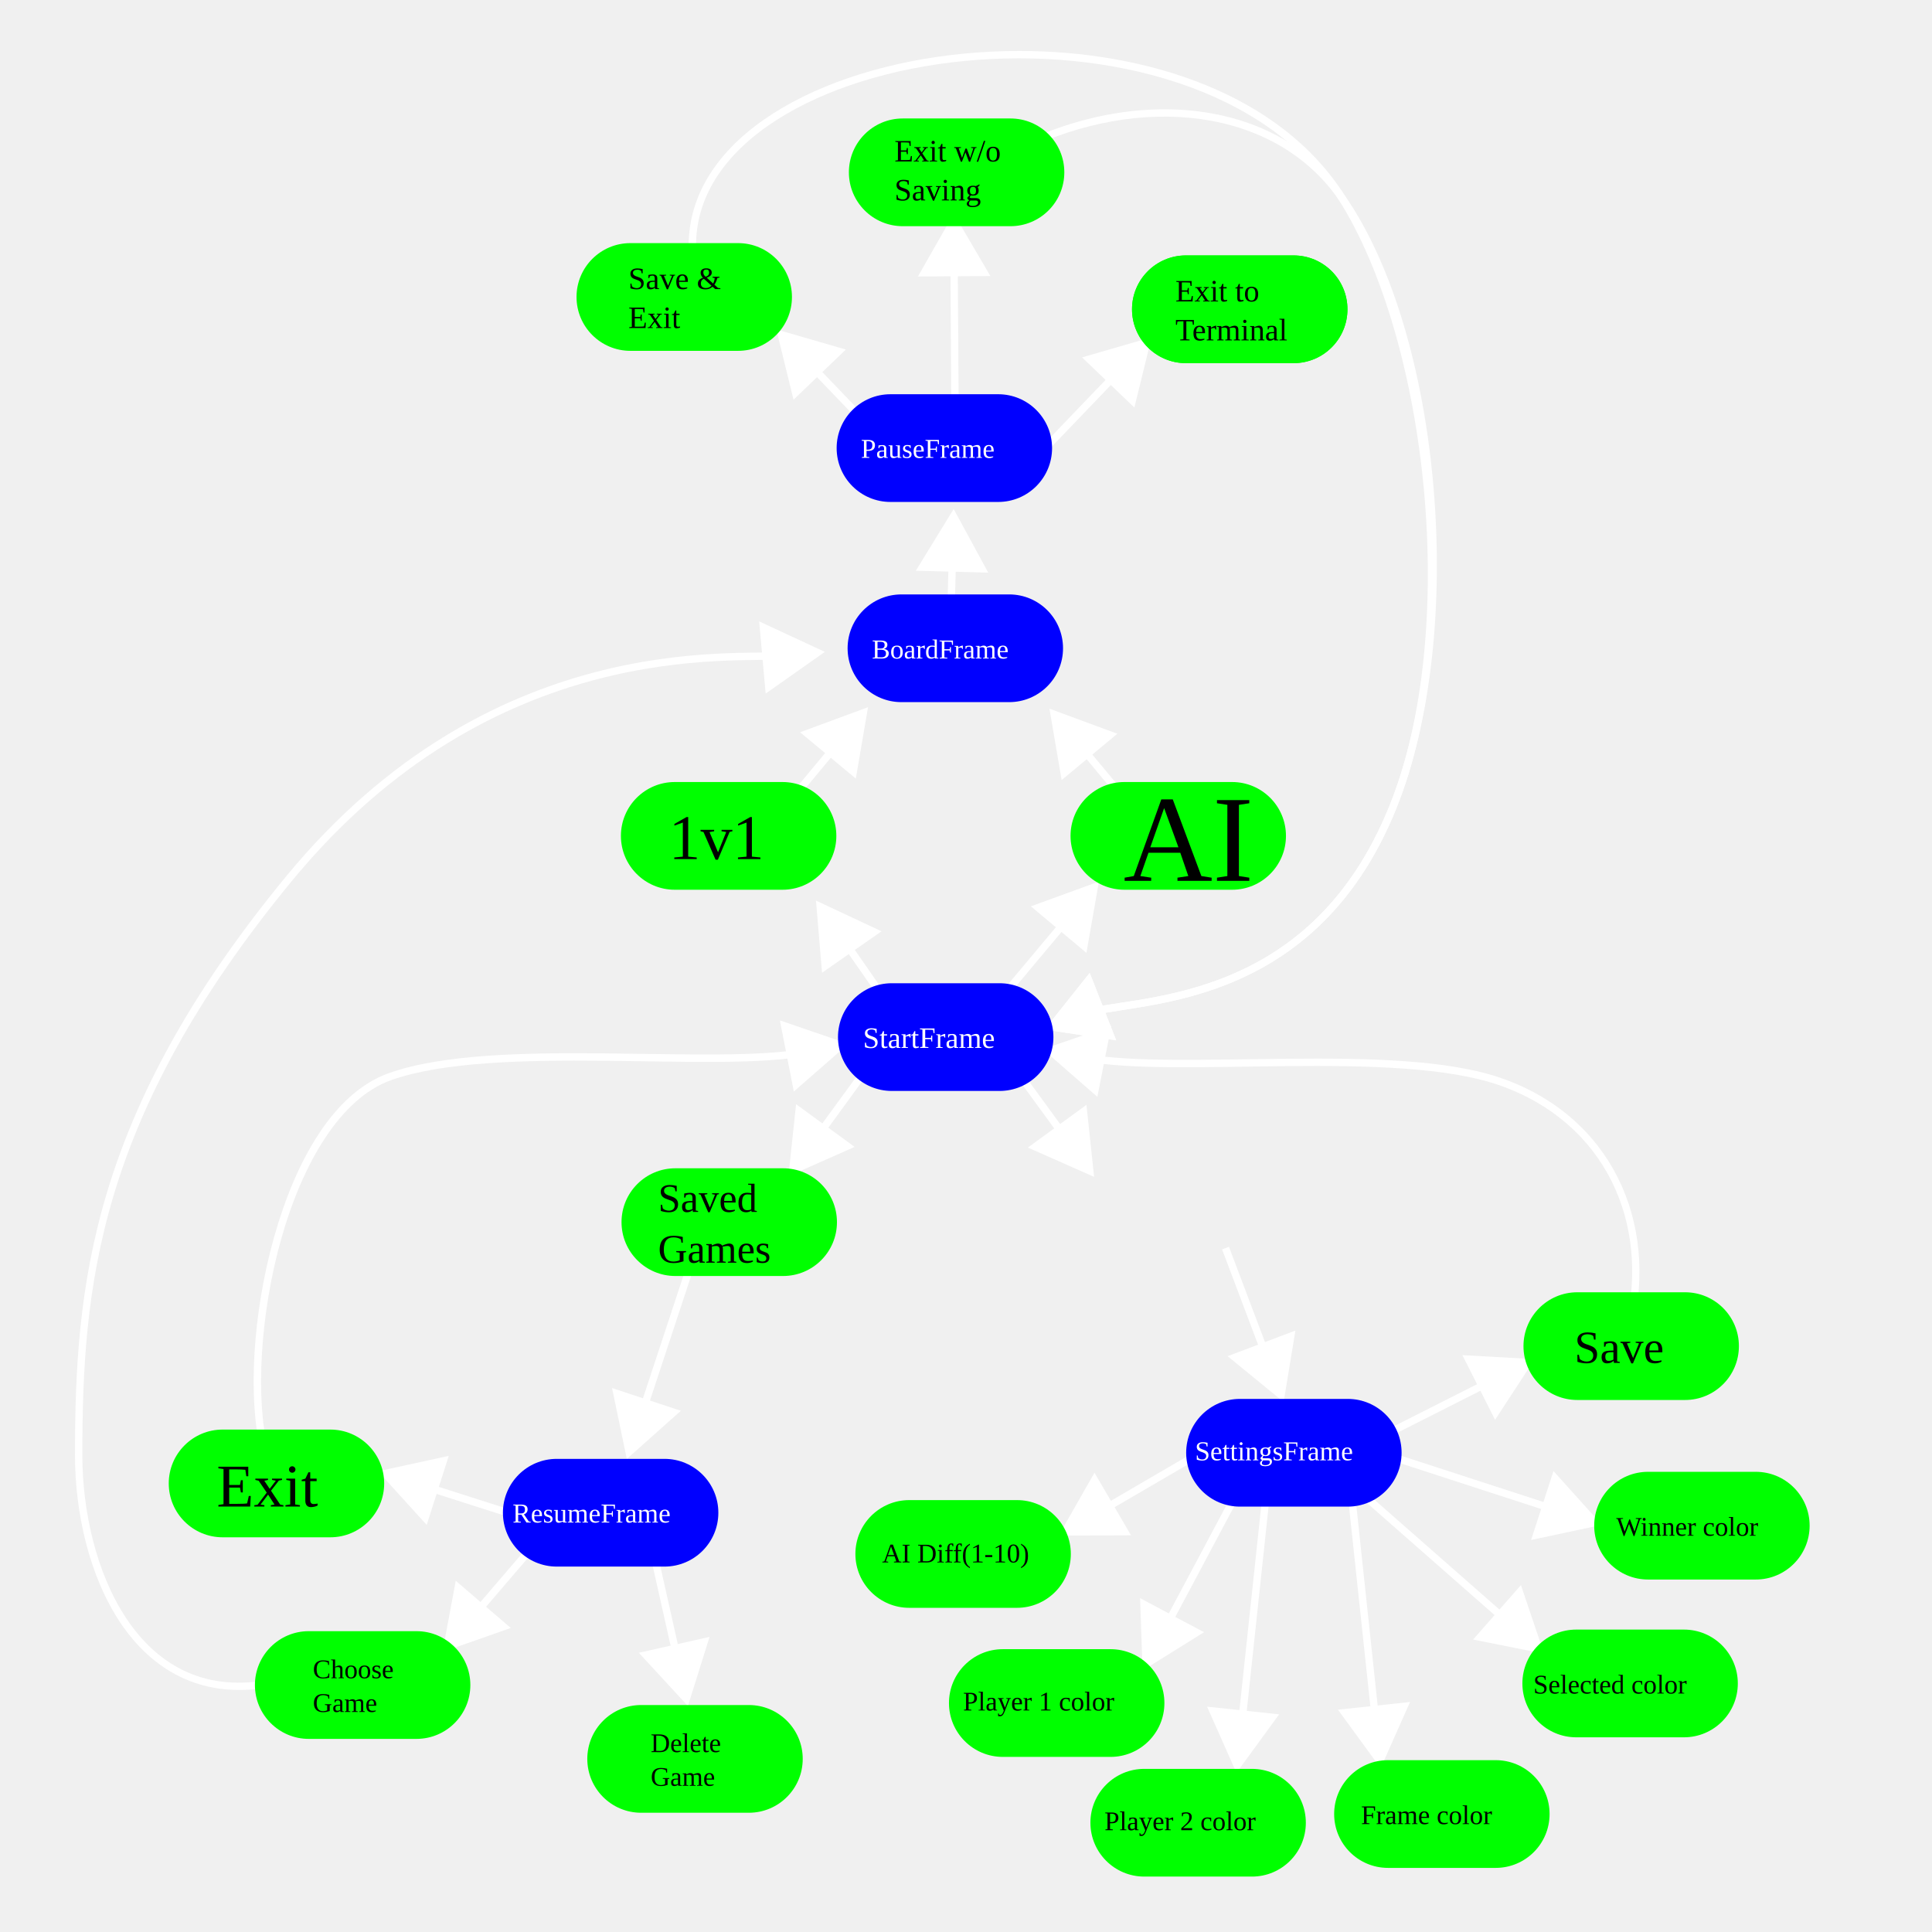
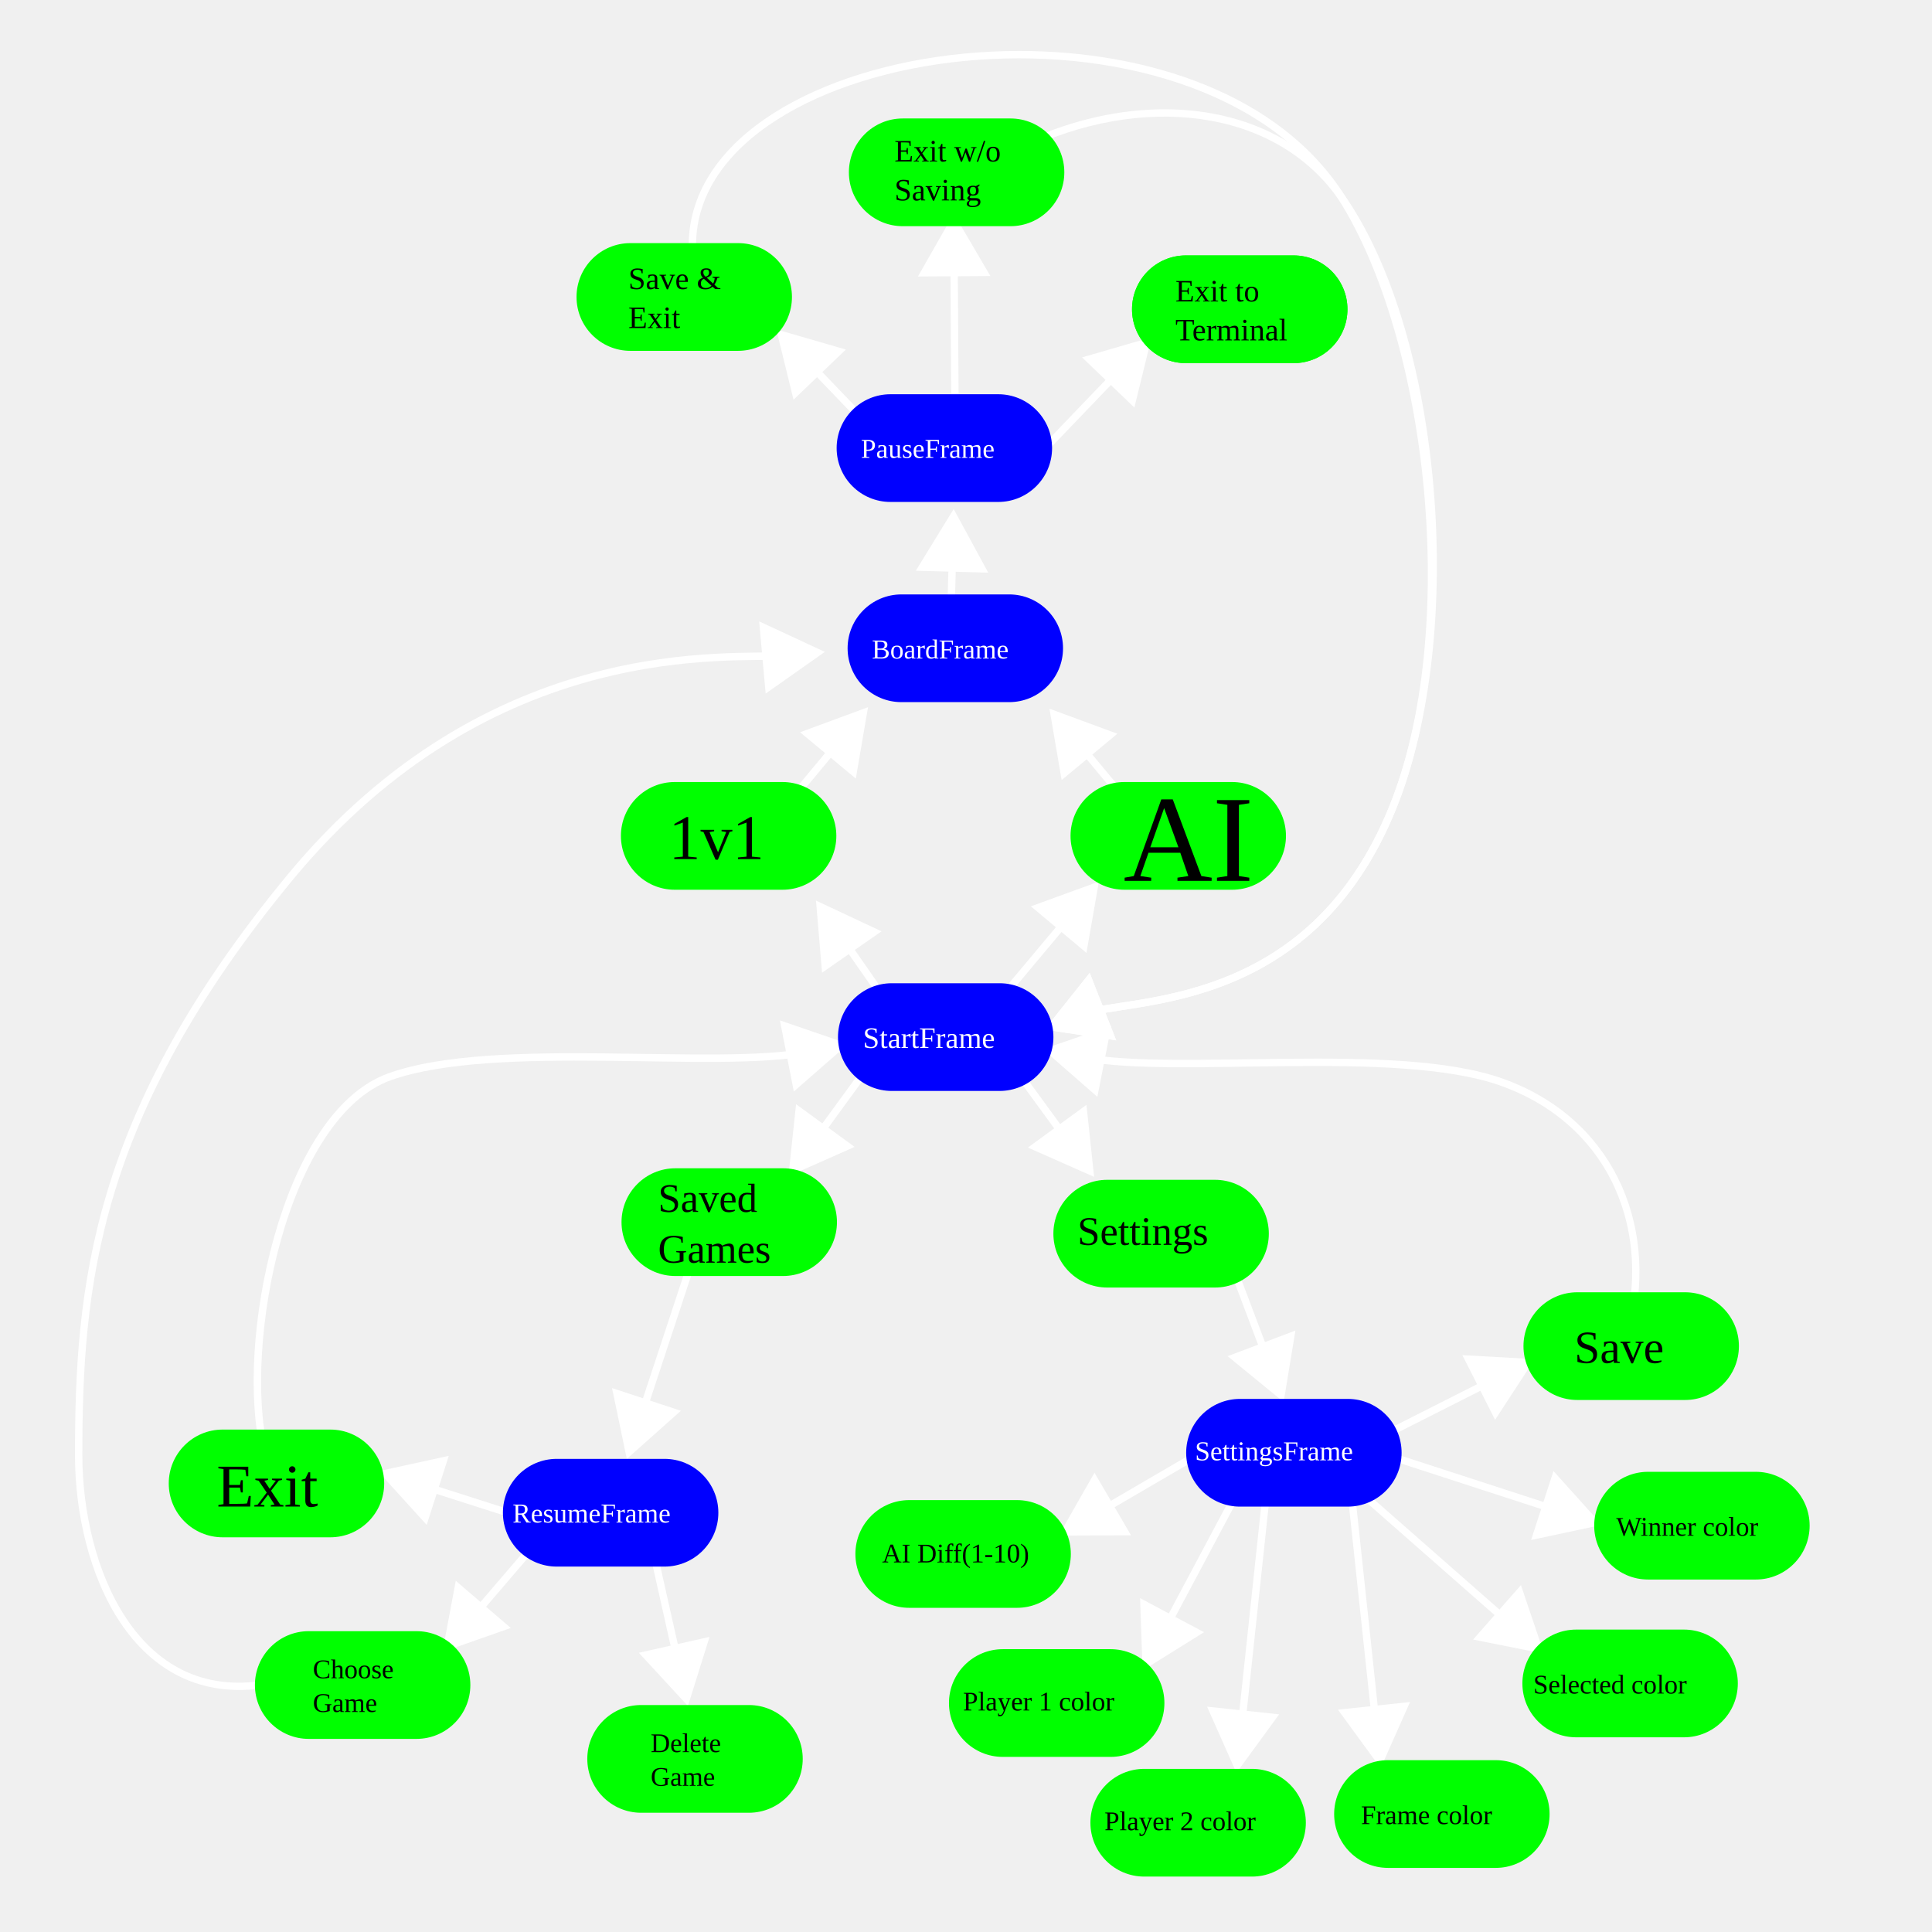
<svg xmlns="http://www.w3.org/2000/svg" width="1024" height="1024" viewBox="0 0 1024 1024" version="1.1" id="svg5">
  <defs id="defs1">
    <marker style="overflow:visible" id="TriangleOutL" refX="0.0" refY="0.0" orient="auto">
      <path transform="scale(0.8)" style="fill-rule:evenodd;fill:context-stroke;stroke:context-stroke;stroke-width:1.0pt" d="M 5.77,0.0 L -2.88,5.0 L -2.88,-5.0 L 5.77,0.0 z " id="path69074" />
    </marker>
    <marker style="overflow:visible;" id="Arrow2Lend" refX="0.0" refY="0.0" orient="auto">
      <path transform="scale(1.1) rotate(180) translate(1,0)" d="M 8.719,4.034 L -2.207,0.016 L 8.719,-4.002 C 6.973,-1.63 6.983,1.616 8.719,4.034 z " style="stroke:context-stroke;fill-rule:evenodd;fill:context-stroke;stroke-width:0.625;stroke-linejoin:round;" id="path68953" />
    </marker>
    <marker style="overflow:visible" id="TriangleOutL-1" refX="0" refY="0" orient="auto">
      <path transform="scale(0.8)" style="fill:context-stroke;fill-rule:evenodd;stroke:context-stroke;stroke-width:1pt" d="M 5.77,0 -2.88,5 V -5 Z" id="path69074-5" />
    </marker>
    <marker style="overflow:visible" id="TriangleOutL-1-4" refX="0" refY="0" orient="auto">
      <path transform="scale(0.8)" style="fill:context-stroke;fill-rule:evenodd;stroke:context-stroke;stroke-width:1pt" d="M 5.77,0 -2.88,5 V -5 Z" id="path69074-5-7" />
    </marker>
    <marker style="overflow:visible" id="TriangleOutL-1-4-5" refX="0" refY="0" orient="auto">
      <path transform="scale(0.8)" style="fill:context-stroke;fill-rule:evenodd;stroke:context-stroke;stroke-width:1pt" d="M 5.77,0 -2.88,5 V -5 Z" id="path69074-5-7-6" />
    </marker>
    <marker style="overflow:visible" id="TriangleOutL-1-4-5-3" refX="0" refY="0" orient="auto">
      <path transform="scale(0.8)" style="fill:context-stroke;fill-rule:evenodd;stroke:context-stroke;stroke-width:1pt" d="M 5.77,0 -2.88,5 V -5 Z" id="path69074-5-7-6-7" />
    </marker>
    <marker style="overflow:visible" id="TriangleOutL-1-4-5-3-5" refX="0" refY="0" orient="auto">
      <path transform="scale(0.8)" style="fill:context-stroke;fill-rule:evenodd;stroke:context-stroke;stroke-width:1pt" d="M 5.77,0 -2.88,5 V -5 Z" id="path69074-5-7-6-7-2" />
    </marker>
    <marker style="overflow:visible" id="TriangleOutL-1-4-5-3-4" refX="0" refY="0" orient="auto">
      <path transform="scale(0.8)" style="fill:context-stroke;fill-rule:evenodd;stroke:context-stroke;stroke-width:1pt" d="M 5.77,0 -2.88,5 V -5 Z" id="path69074-5-7-6-7-7" />
    </marker>
    <marker style="overflow:visible" id="TriangleOutL-1-4-5-3-4-4" refX="0" refY="0" orient="auto">
      <path transform="scale(0.8)" style="fill:context-stroke;fill-rule:evenodd;stroke:context-stroke;stroke-width:1pt" d="M 5.77,0 -2.88,5 V -5 Z" id="path69074-5-7-6-7-7-3" />
    </marker>
    <marker style="overflow:visible" id="TriangleOutL-1-4-5-3-4-4-7" refX="0" refY="0" orient="auto">
      <path transform="scale(0.8)" style="fill:context-stroke;fill-rule:evenodd;stroke:context-stroke;stroke-width:1pt" d="M 5.77,0 -2.88,5 V -5 Z" id="path69074-5-7-6-7-7-3-8" />
    </marker>
    <marker style="overflow:visible" id="TriangleOutL-1-4-5-3-4-4-7-8" refX="0" refY="0" orient="auto">
      <path transform="scale(0.8)" style="fill:context-stroke;fill-rule:evenodd;stroke:context-stroke;stroke-width:1pt" d="M 5.77,0 -2.88,5 V -5 Z" id="path69074-5-7-6-7-7-3-8-8" />
    </marker>
    <marker style="overflow:visible" id="TriangleOutL-1-4-5-3-4-4-7-3" refX="0" refY="0" orient="auto">
      <path transform="scale(0.8)" style="fill:context-stroke;fill-rule:evenodd;stroke:context-stroke;stroke-width:1pt" d="M 5.77,0 -2.88,5 V -5 Z" id="path69074-5-7-6-7-7-3-8-1" />
    </marker>
    <marker style="overflow:visible" id="TriangleOutL-1-4-5-3-4-4-7-3-2" refX="0" refY="0" orient="auto">
      <path transform="scale(0.8)" style="fill:context-stroke;fill-rule:evenodd;stroke:context-stroke;stroke-width:1pt" d="M 5.77,0 -2.88,5 V -5 Z" id="path69074-5-7-6-7-7-3-8-1-0" />
    </marker>
    <marker style="overflow:visible" id="TriangleOutL-1-4-5-3-4-4-7-3-8" refX="0" refY="0" orient="auto">
      <path transform="scale(0.8)" style="fill:context-stroke;fill-rule:evenodd;stroke:context-stroke;stroke-width:1pt" d="M 5.77,0 -2.88,5 V -5 Z" id="path69074-5-7-6-7-7-3-8-1-9" />
    </marker>
    <marker style="overflow:visible" id="TriangleOutL-1-4-5-3-4-4-7-3-8-6" refX="0" refY="0" orient="auto">
      <path transform="scale(0.8)" style="fill:context-stroke;fill-rule:evenodd;stroke:context-stroke;stroke-width:1pt" d="M 5.77,0 -2.88,5 V -5 Z" id="path69074-5-7-6-7-7-3-8-1-9-6" />
    </marker>
    <marker style="overflow:visible" id="TriangleOutL-1-4-5-3-4-4-7-3-8-6-9" refX="0" refY="0" orient="auto">
      <path transform="scale(0.8)" style="fill:context-stroke;fill-rule:evenodd;stroke:context-stroke;stroke-width:1pt" d="M 5.77,0 -2.88,5 V -5 Z" id="path69074-5-7-6-7-7-3-8-1-9-6-5" />
    </marker>
    <marker style="overflow:visible" id="TriangleOutL-1-4-5-3-4-4-7-3-8-6-9-4" refX="0" refY="0" orient="auto">
      <path transform="scale(0.8)" style="fill:context-stroke;fill-rule:evenodd;stroke:context-stroke;stroke-width:1pt" d="M 5.77,0 -2.88,5 V -5 Z" id="path69074-5-7-6-7-7-3-8-1-9-6-5-8" />
    </marker>
    <marker style="overflow:visible" id="TriangleOutL-1-4-5-3-4-1" refX="0" refY="0" orient="auto">
      <path transform="scale(0.8)" style="fill:context-stroke;fill-rule:evenodd;stroke:context-stroke;stroke-width:1pt" d="M 5.77,0 -2.88,5 V -5 Z" id="path69074-5-7-6-7-7-7" />
    </marker>
    <marker style="overflow:visible" id="TriangleOutL-1-4-5-3-4-1-7" refX="0" refY="0" orient="auto">
      <path transform="scale(0.8)" style="fill:context-stroke;fill-rule:evenodd;stroke:context-stroke;stroke-width:1pt" d="M 5.77,0 -2.88,5 V -5 Z" id="path69074-5-7-6-7-7-7-2" />
    </marker>
    <marker style="overflow:visible" id="TriangleOutL-1-4-5-3-4-1-7-6" refX="0" refY="0" orient="auto">
      <path transform="scale(0.8)" style="fill:context-stroke;fill-rule:evenodd;stroke:context-stroke;stroke-width:1pt" d="M 5.77,0 -2.88,5 V -5 Z" id="path69074-5-7-6-7-7-7-2-1" />
    </marker>
    <marker style="overflow:visible" id="TriangleOutL-1-4-5-3-4-1-7-6-6" refX="0" refY="0" orient="auto">
      <path transform="scale(0.8)" style="fill:context-stroke;fill-rule:evenodd;stroke:context-stroke;stroke-width:1pt" d="M 5.77,0 -2.88,5 V -5 Z" id="path69074-5-7-6-7-7-7-2-1-1" />
    </marker>
    <marker style="overflow:visible" id="TriangleOutL-1-4-5-3-4-1-7-6-6-9" refX="0" refY="0" orient="auto">
      <path transform="scale(0.8)" style="fill:context-stroke;fill-rule:evenodd;stroke:context-stroke;stroke-width:1pt" d="M 5.77,0 -2.88,5 V -5 Z" id="path69074-5-7-6-7-7-7-2-1-1-4" />
    </marker>
    <marker style="overflow:visible" id="TriangleOutL-1-4-5-3-4-1-7-6-6-0" refX="0" refY="0" orient="auto">
      <path transform="scale(0.8)" style="fill:context-stroke;fill-rule:evenodd;stroke:context-stroke;stroke-width:1pt" d="M 5.77,0 -2.88,5 V -5 Z" id="path69074-5-7-6-7-7-7-2-1-1-9" />
    </marker>
    <marker style="overflow:visible" id="TriangleOutL-1-4-5-3-4-1-7-6-6-0-7" refX="0" refY="0" orient="auto">
      <path transform="scale(0.8)" style="fill:context-stroke;fill-rule:evenodd;stroke:context-stroke;stroke-width:1pt" d="M 5.77,0 -2.88,5 V -5 Z" id="path69074-5-7-6-7-7-7-2-1-1-9-7" />
    </marker>
    <marker style="overflow:visible" id="TriangleOutL-1-4-5-3-4-1-7-6-6-0-7-1" refX="0" refY="0" orient="auto">
      <path transform="scale(0.8)" style="fill:context-stroke;fill-rule:evenodd;stroke:context-stroke;stroke-width:1pt" d="M 5.77,0 -2.88,5 V -5 Z" id="path69074-5-7-6-7-7-7-2-1-1-9-7-5" />
    </marker>
    <marker style="overflow:visible" id="TriangleOutL-1-4-5-3-4-1-7-6-6-0-7-1-7" refX="0" refY="0" orient="auto">
      <path transform="scale(0.8)" style="fill:context-stroke;fill-rule:evenodd;stroke:context-stroke;stroke-width:1pt" d="M 5.77,0 -2.88,5 V -5 Z" id="path69074-5-7-6-7-7-7-2-1-1-9-7-5-7" />
    </marker>
    <marker style="overflow:visible" id="TriangleOutL-1-4-5-3-4-4-7-3-8-6-9-4-7" refX="0" refY="0" orient="auto">
      <path transform="scale(0.8)" style="fill:context-stroke;fill-rule:evenodd;stroke:context-stroke;stroke-width:1pt" d="M 5.77,0 -2.88,5 V -5 Z" id="path69074-5-7-6-7-7-3-8-1-9-6-5-8-3" />
    </marker>
    <marker style="overflow:visible" id="TriangleOutL-1-4-5-3-4-4-7-3-8-6-9-4-7-5" refX="0" refY="0" orient="auto">
      <path transform="scale(0.8)" style="fill:context-stroke;fill-rule:evenodd;stroke:context-stroke;stroke-width:1pt" d="M 5.77,0 -2.88,5 V -5 Z" id="path69074-5-7-6-7-7-3-8-1-9-6-5-8-3-6" />
    </marker>
  </defs>
  <g id="layer1">
    <g id="g2249" style="fill:#ffffff">
      <path style="color:#000000;fill:#ffffff;stroke-width:3.9;-inkscape-stroke:none" d="m 649.559,661.517 22.98,60.853" id="path3681" />
      <path style="color:#000000;fill:#ffffff;-inkscape-stroke:none" d="m 651.383,660.828 -3.648,1.377 22.98,60.854 3.648,-1.377 z" id="path3678" />
      <path style="color:#000000;fill:#ffffff;fill-rule:evenodd;stroke-width:3.12pt;-inkscape-stroke:none" d="M 678.898,739.211 654.77,719.475 683.958,708.452 Z" id="path3675" />
      <path style="color:#000000;fill:#ffffff;fill-rule:evenodd;-inkscape-stroke:none" d="m 686.596,705.232 -35.934,13.57 29.705,24.297 0.584,-3.551 z m -5.275,6.439 -3.891,23.652 -18.553,-15.178 z" id="path3672" />
      <path style="color:#000000;fill:#ffffff;stroke-width:3.9;-inkscape-stroke:none" d="m 636.406,769.951 -56.178,32.784" id="path3693" />
      <path style="color:#000000;fill:#ffffff;-inkscape-stroke:none" d="m 635.424,768.268 -56.18,32.783 1.967,3.369 56.178,-32.785 z" id="path3690" />
      <path style="color:#000000;fill:#ffffff;fill-rule:evenodd;stroke-width:3.12pt;-inkscape-stroke:none" d="m 564.679,811.809 15.447,-27.076 15.725,26.947 z" id="path3687" />
      <path style="color:#000000;fill:#ffffff;fill-rule:evenodd;-inkscape-stroke:none" d="m 580.105,780.57 -19.016,33.334 3.598,-0.016 34.777,-0.145 z m 0.041,8.324 12.092,20.721 -23.969,0.098 z" id="path3684" />
      <path style="color:#000000;fill:#ffffff;stroke-width:3.9;-inkscape-stroke:none" d="M 345.518,819.131 359.757,882.601" id="path3705" />
      <path style="color:#000000;fill:#ffffff;-inkscape-stroke:none" d="m 347.422,818.705 -3.807,0.854 14.238,63.469 3.807,-0.854 z" id="path3702" />
      <path style="color:#000000;fill:#ffffff;fill-rule:evenodd;stroke-width:3.12pt;-inkscape-stroke:none" d="m 363.697,900.167 -21.129,-22.919 30.443,-6.829 z" id="path3699" />
      <path style="color:#000000;fill:#ffffff;fill-rule:evenodd;-inkscape-stroke:none" d="m 376.074,867.6 -37.479,8.408 26.012,28.215 1.074,-3.434 z m -6.125,5.639 -7.162,22.873 -16.246,-17.623 z" id="path3696" />
      <path style="color:#000000;fill:#ffffff;stroke-width:3.9;-inkscape-stroke:none" d="m 291.279,809.367 -42.335,49.383" id="path3717" />
      <path style="color:#000000;fill:#ffffff;-inkscape-stroke:none" d="m 289.799,808.098 -42.334,49.383 2.961,2.539 42.334,-49.383 z" id="path3714" />
      <path style="color:#000000;fill:#ffffff;fill-rule:evenodd;stroke-width:3.12pt;-inkscape-stroke:none" d="m 237.228,872.418 5.721,-30.643 23.687,20.306 z" id="path3711" />
      <path style="color:#000000;fill:#ffffff;fill-rule:evenodd;-inkscape-stroke:none" d="m 241.566,837.85 -7.043,37.725 3.395,-1.193 32.809,-11.531 z m 2.766,7.852 18.215,15.613 -22.613,7.947 z" id="path3708" />
      <path style="color:#000000;fill:#ffffff;stroke-width:3.9;-inkscape-stroke:none" d="M 283.422,806.374 221.466,786.571" id="path3729" />
      <path style="color:#000000;fill:#ffffff;-inkscape-stroke:none" d="m 222.059,784.713 -1.188,3.715 61.957,19.803 1.188,-3.715 z" id="path3726" />
      <path style="color:#000000;fill:#ffffff;fill-rule:evenodd;stroke-width:3.12pt;-inkscape-stroke:none" d="m 204.318,781.09 30.456,-6.643 -9.499,29.719 z" id="path3723" />
      <path style="color:#000000;fill:#ffffff;fill-rule:evenodd;-inkscape-stroke:none" d="m 237.854,771.646 -37.494,8.178 2.418,2.664 23.381,25.744 z m -6.158,5.6 -7.305,22.854 -16.113,-17.744 z" id="path3720" />
      <path style="color:#000000;fill:#ffffff;stroke-width:3.9;-inkscape-stroke:none" d="M 611.967,442.689 570.39,392.666" id="path3741" />
      <path style="color:#000000;fill:#ffffff;-inkscape-stroke:none" d="m 571.891,391.42 -3,2.492 41.576,50.023 3,-2.492 z" id="path3738" />
      <path style="color:#000000;fill:#ffffff;fill-rule:evenodd;stroke-width:3.12pt;-inkscape-stroke:none" d="m 558.883,378.821 29.248,10.784 -23.994,19.943 z" id="path3735" />
      <path style="color:#000000;fill:#ffffff;fill-rule:evenodd;-inkscape-stroke:none" d="m 556.227,375.625 0.605,3.547 5.861,34.279 29.539,-24.551 z m 5.314,6.393 22.488,8.291 -18.449,15.334 z" id="path3732" />
      <path style="color:#000000;fill:#ffffff;stroke-width:3.9;-inkscape-stroke:none" d="m 404.328,441.903 41.577,-50.024" id="path3753" />
      <path style="color:#000000;fill:#ffffff;-inkscape-stroke:none" d="m 444.406,390.633 -41.578,50.023 3,2.492 41.576,-50.023 z" id="path3750" />
      <path style="color:#000000;fill:#ffffff;fill-rule:evenodd;stroke-width:3.12pt;-inkscape-stroke:none" d="m 457.412,378.035 -5.253,30.726 -23.994,-19.943 z" id="path3747" />
      <path style="color:#000000;fill:#ffffff;fill-rule:evenodd;-inkscape-stroke:none" d="m 460.068,374.838 -3.377,1.246 -32.629,12.029 29.539,24.551 z m -5.312,6.393 -4.039,23.627 -18.451,-15.334 z" id="path3744" />
      <path style="color:#000000;fill:#ffffff;stroke-width:3.9;-inkscape-stroke:none" d="m 503.171,356.968 1.711,-65.025" id="path3765" />
      <path style="color:#000000;fill:#ffffff;-inkscape-stroke:none" d="m 502.932,291.893 -1.711,65.025 3.898,0.102 1.711,-65.025 z" id="path3762" />
      <path style="color:#000000;fill:#ffffff;fill-rule:evenodd;stroke-width:3.12pt;-inkscape-stroke:none" d="m 505.355,273.947 14.885,27.389 -31.189,-0.821 z" id="path3759" />
      <path style="color:#000000;fill:#ffffff;fill-rule:evenodd;-inkscape-stroke:none" d="m 505.465,269.793 -1.883,3.066 -18.189,29.641 38.396,1.01 z m -0.221,8.309 11.447,21.061 -23.982,-0.631 z" id="path3756" />
      <path style="color:#000000;fill:#ffffff;stroke-width:3.9;-inkscape-stroke:none" d="M 471.818,237.516 426.788,190.576" id="path3777" />
      <path style="color:#000000;fill:#ffffff;-inkscape-stroke:none" d="m 428.195,189.227 -2.814,2.699 45.029,46.939 2.814,-2.699 z" id="path3774" />
      <path style="color:#000000;fill:#ffffff;fill-rule:evenodd;stroke-width:3.12pt;-inkscape-stroke:none" d="m 414.326,177.585 29.941,8.676 -22.515,21.599 z" id="path3771" />
      <path style="color:#000000;fill:#ffffff;fill-rule:evenodd;-inkscape-stroke:none" d="m 411.449,174.586 0.855,3.494 8.285,33.777 27.717,-26.59 z m 5.754,6 23.021,6.67 -17.312,16.607 z" id="path3768" />
      <path style="color:#000000;fill:#ffffff;stroke-width:3.9;-inkscape-stroke:none" d="m 550.01,241.671 45.029,-46.939" id="path3789" />
      <path style="color:#000000;fill:#ffffff;-inkscape-stroke:none" d="m 593.633,193.383 -45.029,46.938 2.812,2.701 45.031,-46.939 z" id="path3786" />
      <path style="color:#000000;fill:#ffffff;fill-rule:evenodd;stroke-width:3.12pt;-inkscape-stroke:none" d="m 607.502,181.741 -7.426,30.275 -22.515,-21.599 z" id="path3783" />
      <path style="color:#000000;fill:#ffffff;fill-rule:evenodd;-inkscape-stroke:none" d="m 610.379,178.742 -3.455,1 -33.404,9.68 27.719,26.59 z m -5.754,5.998 -5.711,23.279 -17.312,-16.609 z" id="path3780" />
      <path style="color:#000000;fill:#ffffff;stroke-width:3.9;-inkscape-stroke:none" d="m 506.195,221.458 -0.537,-86.096" id="path3801" />
      <path style="color:#000000;fill:#ffffff;-inkscape-stroke:none" d="m 507.607,135.35 -3.9,0.025 0.539,86.096 3.898,-0.025 z" id="path3798" />
      <path style="color:#000000;fill:#ffffff;fill-rule:evenodd;stroke-width:3.12pt;-inkscape-stroke:none" d="m 505.546,117.36 15.768,26.89 -31.199,0.195 z" id="path3795" />
      <path style="color:#000000;fill:#ffffff;fill-rule:evenodd;-inkscape-stroke:none" d="m 505.52,113.203 -1.781,3.127 -17.215,30.217 38.408,-0.238 z m 0.053,8.314 12.123,20.676 -23.988,0.148 z" id="path3792" />
      <path style="color:#000000;fill:#ffffff;stroke-width:3.9;-inkscape-stroke:none" d="m 664.894,774.047 -48.884,91.792" id="path3813" />
      <path style="color:#000000;fill:#ffffff;-inkscape-stroke:none" d="m 663.174,773.131 -48.885,91.791 3.443,1.834 48.883,-91.793 z" id="path3810" />
      <path style="color:#000000;fill:#ffffff;fill-rule:evenodd;stroke-width:3.12pt;-inkscape-stroke:none" d="m 607.549,881.728 -1.084,-31.153 27.538,14.666 z" id="path3807" />
      <path style="color:#000000;fill:#ffffff;fill-rule:evenodd;-inkscape-stroke:none" d="m 604.262,847.045 1.334,38.352 3.053,-1.902 29.514,-18.395 z m 4.406,7.059 21.176,11.277 -20.342,12.68 z" id="path3804" />
      <path style="color:#000000;fill:#ffffff;stroke-width:3.9;-inkscape-stroke:none" d="M 671.217,790.914 657.7,917.61" id="path3825" />
      <path style="color:#000000;fill:#ffffff;-inkscape-stroke:none" d="m 669.277,790.707 -13.516,126.697 3.877,0.412 13.518,-126.695 z" id="path3822" />
      <path style="color:#000000;fill:#ffffff;fill-rule:evenodd;stroke-width:3.12pt;-inkscape-stroke:none" d="m 655.79,935.511 -12.649,-28.491 31.024,3.31 z" id="path3819" />
      <path style="color:#000000;fill:#ffffff;fill-rule:evenodd;-inkscape-stroke:none" d="m 639.777,904.57 15.572,35.074 2.121,-2.908 20.5,-28.092 z m 6.729,4.9 23.854,2.545 -14.129,19.361 z" id="path3816" />
      <path style="color:#000000;fill:#ffffff;stroke-width:3.9;-inkscape-stroke:none" d="m 715.904,788.449 13.517,126.696" id="path3837" />
      <path style="color:#000000;fill:#ffffff;-inkscape-stroke:none" d="m 717.844,788.242 -3.879,0.414 13.518,126.695 3.877,-0.414 z" id="path3834" />
      <path style="color:#000000;fill:#ffffff;fill-rule:evenodd;stroke-width:3.12pt;-inkscape-stroke:none" d="m 731.331,933.045 -18.375,-25.181 31.024,-3.31 z" id="path3831" />
      <path style="color:#000000;fill:#ffffff;fill-rule:evenodd;-inkscape-stroke:none" d="m 747.344,902.104 -38.193,4.076 22.621,30.998 1.461,-3.289 z m -6.729,4.902 -9.725,21.906 -14.129,-19.361 z" id="path3828" />
      <path style="color:#000000;fill:#ffffff;stroke-width:3.9;-inkscape-stroke:none" d="m 706.041,777.786 95.724,84.085" id="path3849" />
      <path style="color:#000000;fill:#ffffff;-inkscape-stroke:none" d="m 707.328,776.32 -2.574,2.93 95.725,84.086 2.574,-2.93 z" id="path3846" />
      <path style="color:#000000;fill:#ffffff;fill-rule:evenodd;stroke-width:3.12pt;-inkscape-stroke:none" d="m 815.291,873.752 -30.572,-6.09 20.591,-23.441 z" id="path3843" />
      <path style="color:#000000;fill:#ffffff;fill-rule:evenodd;-inkscape-stroke:none" d="m 806.127,840.139 -25.35,28.857 37.637,7.498 -1.152,-3.408 z m -1.633,8.164 7.674,22.705 -23.508,-4.682 z" id="path3840" />
      <path style="color:#000000;fill:#ffffff;stroke-width:3.9;-inkscape-stroke:none" d="m 706.799,761.995 121.171,39.374" id="path3861" />
      <path style="color:#000000;fill:#ffffff;-inkscape-stroke:none" d="m 707.402,760.141 -1.205,3.709 121.17,39.373 1.205,-3.709 z" id="path3858" />
      <path style="color:#000000;fill:#ffffff;fill-rule:evenodd;stroke-width:3.12pt;-inkscape-stroke:none" d="m 845.092,806.932 -30.488,6.496 9.642,-29.673 z" id="path3855" />
      <path style="color:#000000;fill:#ffffff;fill-rule:evenodd;-inkscape-stroke:none" d="m 823.381,779.684 -11.869,36.529 37.533,-7.996 -2.406,-2.676 z m 1.73,8.143 16.027,17.822 -23.443,4.994 z" id="path3852" />
      <path style="color:#000000;fill:#ffffff;stroke-width:3.9;-inkscape-stroke:none" d="M 679.939,787.904 793.633,730.399" id="path3873" />
      <path style="color:#000000;fill:#ffffff;-inkscape-stroke:none" d="m 792.752,728.66 -113.693,57.504 1.762,3.48 113.693,-57.506 z" id="path3870" />
      <path style="color:#000000;fill:#ffffff;fill-rule:evenodd;stroke-width:3.12pt;-inkscape-stroke:none" d="m 809.697,722.274 -17.042,26.101 -14.082,-27.841 z" id="path3867" />
      <path style="color:#000000;fill:#ffffff;fill-rule:evenodd;-inkscape-stroke:none" d="m 775.09,718.256 17.336,34.275 20.98,-32.133 -3.592,-0.201 z m 6.967,4.557 23.932,1.338 -13.104,20.07 z" id="path3864" />
      <path style="color:#000000;fill:#ffffff;-inkscape-stroke:none" d="m 574.848,558.467 -0.752,3.828 c 24.886,4.883 66.092,3.159 108.213,2.76 42.121,-0.399 85.109,0.55 112.529,10.193 55.922,19.667 80.043,72.92 66.625,128.18 l 3.789,0.92 c 13.81,-56.872 -11.439,-112.494 -69.119,-132.779 -28.534,-10.035 -71.66,-10.814 -113.859,-10.414 -42.2,0.4 -83.523,2.003 -107.426,-2.688 z" id="path3882" />
      <path style="color:#000000;fill:#ffffff;fill-rule:evenodd;stroke-width:3.12pt;-inkscape-stroke:none" d="m 556.806,556.914 29.487,-10.111 -6.008,30.616 z" id="path3879" />
      <path style="color:#000000;fill:#ffffff;fill-rule:evenodd;-inkscape-stroke:none" d="m 589.027,543.666 -36.301,12.447 2.711,2.367 26.193,22.877 z m -5.469,6.275 -4.621,23.541 -18.053,-15.768 z" id="path3876" />
      <path style="color:#000000;fill:#ffffff;-inkscape-stroke:none" d="m 427.529,555.631 c -23.903,4.691 -65.226,3.088 -107.426,2.688 -42.2,-0.4 -85.325,0.379 -113.859,10.414 -29.498,10.374 -49.633,46.626 -60.996,87.045 -11.363,40.419 -13.915,85.189 -6.971,113.789 l 3.791,-0.92 c -6.669,-27.466 -4.264,-71.975 6.936,-111.812 11.199,-39.837 31.232,-74.82 58.535,-84.422 27.42,-9.643 70.406,-10.593 112.527,-10.193 42.121,0.399 83.329,2.124 108.215,-2.76 z" id="path3891" />
      <path style="color:#000000;fill:#ffffff;fill-rule:evenodd;stroke-width:3.12pt;-inkscape-stroke:none" d="m 445.571,554.078 -23.479,20.505 -6.008,-30.616 z" id="path3888" />
      <path style="color:#000000;fill:#ffffff;fill-rule:evenodd;-inkscape-stroke:none" d="m 413.35,540.83 7.395,37.691 28.904,-25.244 -3.402,-1.166 z m 5.469,6.275 22.674,7.773 -18.053,15.768 z" id="path3885" />
      <path style="color:#000000;fill:#ffffff;-inkscape-stroke:none" d="m 414.939,345.551 c -5.845,0.525 -18.765,0.025 -36.162,0.986 -17.397,0.961 -39.412,3.408 -64.045,9.912 C 265.467,369.457 205.717,398.734 151.533,464.635 47.862,590.725 39.758,682.283 39.744,771.172 c -0.005,30.43 7.486,64.07 24.004,88.83 16.518,24.76 42.436,40.539 78.129,34.404 l -0.66,-3.844 c -34.302,5.896 -58.313,-8.875 -74.225,-32.725 -15.911,-23.85 -23.352,-56.881 -23.348,-86.666 0.014,-88.657 7.753,-178.606 110.902,-304.061 53.651,-65.253 112.558,-94.055 161.182,-106.893 24.312,-6.419 46.05,-8.836 63.264,-9.787 17.214,-0.951 29.762,-0.409 36.297,-0.996 z" id="path3900" />
      <path style="color:#000000;fill:#ffffff;fill-rule:evenodd;stroke-width:3.12pt;-inkscape-stroke:none" d="m 433.045,345.882 -25.484,17.952 -2.792,-31.075 z" id="path3897" />
      <path style="color:#000000;fill:#ffffff;fill-rule:evenodd;-inkscape-stroke:none" d="m 402.375,329.355 3.438,38.254 31.371,-22.1 -3.264,-1.516 z m 4.787,6.809 21.744,10.09 -19.596,13.803 z" id="path3894" />
      <path style="color:#000000;fill:#ffffff;-inkscape-stroke:none" d="m 613.541,57.971 c -24.151,0.573 -49.539,6.848 -73.701,18.67 l 1.713,3.504 c 63.158,-30.902 134.021,-22.954 167.828,25.445 25.4,36.364 41.541,93.782 46.576,153.555 5.036,59.772 -1.007,121.919 -19.428,167.736 -21.904,54.479 -56.591,79.225 -88.812,91.697 -16.111,6.236 -31.608,9.371 -44.564,11.512 -12.957,2.14 -23.259,3.19 -29.576,5.672 l 1.428,3.629 c 5.252,-2.064 15.716,-3.295 28.783,-5.453 13.067,-2.158 28.851,-5.341 45.336,-11.723 32.971,-12.762 68.739,-38.452 91.023,-93.879 C 758.912,381.663 764.918,319.074 759.842,258.818 754.765,198.563 738.634,140.66 712.578,103.357 690.607,71.902 653.792,57.016 613.541,57.971 Z" id="path3909" />
      <path style="color:#000000;fill:#ffffff;fill-rule:evenodd;stroke-width:3.12pt;-inkscape-stroke:none" d="m 557.535,544.16 19.413,-24.39 11.411,29.038 z" id="path3906" />
      <path style="color:#000000;fill:#ffffff;fill-rule:evenodd;-inkscape-stroke:none" d="m 577.564,515.654 -23.898,30.025 3.559,0.537 34.389,5.188 z m -1.234,8.232 8.773,22.328 -23.701,-3.574 z" id="path3903" />
      <path style="color:#000000;fill:#ffffff;stroke-width:3.9;-inkscape-stroke:none" d="M 368.671,662.833 339.167,752.232" id="path3921" />
      <path style="color:#000000;fill:#ffffff;-inkscape-stroke:none" d="m 366.82,662.223 -29.504,89.398 3.703,1.223 29.504,-89.4 z" id="path3918" />
      <path style="color:#000000;fill:#ffffff;fill-rule:evenodd;stroke-width:3.12pt;-inkscape-stroke:none" d="m 333.525,769.328 -6.356,-30.517 29.628,9.778 z" id="path3915" />
      <path style="color:#000000;fill:#ffffff;fill-rule:evenodd;-inkscape-stroke:none" d="m 324.398,735.705 7.824,37.57 2.686,-2.395 25.965,-23.139 z m 5.541,6.209 22.781,7.521 -17.893,15.945 z" id="path3912" />
      <path style="color:#000000;fill:#ffffff;stroke-width:3.9;-inkscape-stroke:none" d="m 535.564,523.212 32.658,-38.986" id="path3933" />
      <path style="color:#000000;fill:#ffffff;-inkscape-stroke:none" d="m 566.727,482.975 -32.658,38.986 2.99,2.504 32.658,-38.986 z" id="path3930" />
      <path style="color:#000000;fill:#ffffff;fill-rule:evenodd;stroke-width:3.12pt;-inkscape-stroke:none" d="m 579.782,470.426 -5.372,30.706 -23.917,-20.035 z" id="path3927" />
      <path style="color:#000000;fill:#ffffff;fill-rule:evenodd;-inkscape-stroke:none" d="m 582.451,467.24 -3.381,1.232 -32.676,11.904 29.443,24.664 z m -5.338,6.373 -4.131,23.609 -18.391,-15.406 z" id="path3924" />
      <path style="color:#000000;fill:#ffffff;stroke-width:3.9;-inkscape-stroke:none" d="M 474.198,537.251 445.144,495.509" id="path3945" />
      <path style="color:#000000;fill:#ffffff;-inkscape-stroke:none" d="m 446.744,494.395 -3.201,2.229 29.055,41.742 3.201,-2.229 z" id="path3942" />
      <path style="color:#000000;fill:#ffffff;fill-rule:evenodd;stroke-width:3.12pt;-inkscape-stroke:none" d="m 434.859,480.734 28.221,13.239 -25.608,17.824 z" id="path3939" />
      <path style="color:#000000;fill:#ffffff;fill-rule:evenodd;-inkscape-stroke:none" d="m 432.484,477.322 0.303,3.586 2.916,34.654 31.525,-21.941 z m 4.75,6.822 21.699,10.18 -19.689,13.705 z" id="path3936" />
      <path style="color:#000000;fill:#ffffff;stroke-width:3.9;-inkscape-stroke:none" d="m 460.895,564.414 -29.964,41.093" id="path3957" />
      <path style="color:#000000;fill:#ffffff;-inkscape-stroke:none" d="m 459.318,563.266 -29.963,41.092 3.15,2.299 29.965,-41.094 z" id="path3954" />
      <path style="color:#000000;fill:#ffffff;fill-rule:evenodd;stroke-width:3.12pt;-inkscape-stroke:none" d="m 420.325,620.053 3.295,-30.998 25.21,18.382 z" id="path3951" />
      <path style="color:#000000;fill:#ffffff;fill-rule:evenodd;-inkscape-stroke:none" d="m 421.934,585.252 -4.057,38.16 3.289,-1.457 31.803,-14.074 z m 3.375,7.609 19.383,14.133 -21.918,9.699 z" id="path3948" />
      <path style="color:#000000;fill:#ffffff;stroke-width:3.9;-inkscape-stroke:none" d="m 536.879,564.764 29.964,41.093" id="path3969" />
      <path style="color:#000000;fill:#ffffff;-inkscape-stroke:none" d="m 538.455,563.615 -3.152,2.297 29.965,41.094 3.15,-2.297 z" id="path3966" />
      <path style="color:#000000;fill:#ffffff;fill-rule:evenodd;stroke-width:3.12pt;-inkscape-stroke:none" d="m 577.449,620.404 -28.505,-12.616 25.21,-18.382 z" id="path3963" />
      <path style="color:#000000;fill:#ffffff;fill-rule:evenodd;-inkscape-stroke:none" d="m 575.842,585.602 -31.037,22.629 35.094,15.531 -0.381,-3.578 z m -3.375,7.607 2.533,23.836 -21.918,-9.699 z" id="path3960" />
      <path style="color:#000000;fill:#ffffff;-inkscape-stroke:none" d="m 539.893,27.006 c -9.777,0.011 -19.516,0.496 -29.105,1.43 C 472.431,32.171 436.4,43.125 409.688,60.199 382.975,77.273 365.495,100.666 365.029,128.93 l 3.898,0.064 c 0.44,-26.697 16.852,-48.887 42.859,-65.51 26.007,-16.623 61.522,-27.481 99.379,-31.168 75.714,-7.374 160.521,13.976 198.168,73.203 23.833,37.494 39.963,94.944 45.404,154.453 5.441,59.509 0.207,121.104 -18.209,166.908 -21.904,54.479 -56.591,79.225 -88.812,91.697 -16.111,6.236 -31.608,9.371 -44.564,11.512 -12.957,2.14 -23.259,3.19 -29.576,5.672 l 1.428,3.629 c 5.252,-2.064 15.716,-3.295 28.783,-5.453 13.067,-2.158 28.851,-5.341 45.336,-11.723 32.971,-12.762 68.739,-38.452 91.023,-93.879 18.77,-46.686 23.958,-108.742 18.475,-168.719 C 753.137,199.641 736.996,141.768 712.625,103.428 678.644,49.968 608.331,26.926 539.893,27.006 Z" id="path3978" />
      <path style="color:#000000;fill:#ffffff;fill-rule:evenodd;stroke-width:3.12pt;-inkscape-stroke:none" d="m 557.535,544.16 19.413,-24.39 11.411,29.038 z" id="path3975" />
      <path style="color:#000000;fill:#ffffff;fill-rule:evenodd;-inkscape-stroke:none" d="m 577.564,515.654 -23.898,30.025 3.559,0.537 34.389,5.188 z m -1.234,8.232 8.773,22.328 -23.701,-3.574 z" id="path3972" />
    </g>
    <rect style="fill:#00ff00;stroke:none;stroke-width:0.3" id="rect879-7" width="114.181" height="57.094" x="567.406" y="-471.584" transform="scale(1,-1)" ry="28.547" />
    <rect style="fill:#00ff00;stroke:none;stroke-width:0.3" id="rect879-7-3" width="114.181" height="57.094" x="329.094" y="-471.584" transform="scale(1,-1)" ry="28.547" />
    <rect style="fill:#0000ff;stroke:none;stroke-width:0.3" id="rect879-7-3-2" width="114.181" height="57.094" x="449.246" y="-372.147" transform="scale(1,-1)" ry="28.547" />
    <rect style="fill:#0000ff;stroke:none;stroke-width:0.3" id="rect879-7-3-2-6" width="114.181" height="57.094" x="443.438" y="-266.046" transform="scale(1,-1)" ry="28.547" />
    <rect style="fill:#0000ff;stroke:none;stroke-width:0.3" id="rect879-7-3-2-9" width="114.181" height="57.094" x="266.559" y="-830.324" transform="scale(1,-1)" ry="28.547" />
    <rect style="fill:#0000ff;stroke:none;stroke-width:0.3" id="rect879-7-3-2-9-1" width="114.181" height="57.094" x="628.696" y="-798.542" transform="scale(1,-1)" ry="28.547" />
    <text xml:space="preserve" style="font-size:14.507px;fill:#ffffff;stroke:none;stroke-width:0.3" x="633.365" y="773.975" id="text32481-9" transform="scale(0.9999706,1.000029)">
      <tspan id="tspan32479-3" x="633.365" y="773.975" style="stroke-width:0.3;fill:#ffffff">SettingsFrame</tspan>
    </text>
    <text xml:space="preserve" style="font-size:33.764px;fill:#000000;stroke:none;stroke-width:0.3" x="354.427" y="455.331" id="text7028" transform="scale(0.9999706,1.000029)">
      <tspan id="tspan7026" x="354.427" y="455.331" style="stroke-width:0.3">1v1</tspan>
    </text>
    <rect style="fill:#00ff00;stroke:none;stroke-width:0.3" id="rect879-7-5" width="114.181" height="57.094" x="329.42" y="-676.307" ry="28.547" transform="scale(1,-1)" />
    <rect style="fill:#00ff00;stroke:none;stroke-width:0.3" id="rect879-7-5-6" width="114.181" height="57.094" x="599.995" y="-192.476" ry="28.547" transform="scale(1,-1)" />
    <text xml:space="preserve" style="font-size:65.394px;fill:#000000;stroke:none;stroke-width:0.3" x="595.458" y="466.86" id="text13104" transform="scale(0.9999706,1.000029)">
      <tspan id="tspan13102" x="595.458" y="466.86" style="stroke-width:0.3">AI</tspan>
    </text>
    <text xml:space="preserve" style="font-size:21.537px;fill:#000000;stroke:none;stroke-width:0.3" x="348.774" y="642.309" id="text16144" transform="scale(0.9999706,1.000029)">
      <tspan id="tspan16142" x="348.774" y="642.309" style="stroke-width:0.3">Saved</tspan>
      <tspan x="348.774" y="669.231" style="stroke-width:0.3" id="tspan26713">Games</tspan>
    </text>
+     <rect style="fill:#00ff00;stroke:none;stroke-width:0.3" id="rect879-7-5-3" width="114.181" height="57.094" x="558.318" y="-682.419" ry="28.547" transform="scale(1,-1)" />
+     <text xml:space="preserve" style="font-size:21.537px;fill:#000000;stroke:none;stroke-width:0.3" x="571.074" y="659.794" id="text16144-6" transform="scale(0.9999706,1.000029)">
+       <tspan x="571.074" y="659.794" style="stroke-width:0.3" id="tspan26713-5">Settings</tspan>
+     </text>
    <text xml:space="preserve" style="font-size:21.48px;fill:#000000;stroke:none;stroke-width:0.3" x="612.87" y="169.85" id="text25583" transform="scale(0.9999706,1.000029)">
      <tspan id="tspan25581" x="612.87" y="169.85" style="stroke-width:0.3">Settings</tspan>
    </text>
    <rect style="fill:#00ff00;stroke:none;stroke-width:0.3" id="rect879-7-5-6-2" width="114.181" height="57.094" x="807.474" y="-742.022" ry="28.547" transform="scale(1,-1)" />
    <text xml:space="preserve" style="font-size:24.446px;fill:#000000;stroke:none;stroke-width:0.3" x="834.432" y="722.353" id="text25583-6" transform="scale(0.9999706,1.000029)">
      <tspan id="tspan25581-1" x="834.432" y="722.353" style="stroke-width:0.3">Save</tspan>
    </text>
    <rect style="fill:#00ff00;stroke:none;stroke-width:0.3" id="rect879-7-5-6-2-8" width="114.181" height="57.094" x="502.975" y="-931.192" ry="28.547" transform="scale(1,-1)" />
    <text xml:space="preserve" style="font-size:14.297px;fill:#000000;stroke:none;stroke-width:0.3" x="510.439" y="906.562" id="text25583-6-7" transform="scale(0.9999706,1.000029)">
      <tspan id="tspan25581-1-9" x="510.439" y="906.562" style="stroke-width:0.3">Player 1 color</tspan>
    </text>
    <rect style="fill:#00ff00;stroke:none;stroke-width:0.3" id="rect879-7-5-6-2-8-2" width="114.181" height="57.094" x="577.941" y="-994.63" ry="28.547" transform="scale(1,-1)" />
    <text xml:space="preserve" style="font-size:14.297px;fill:#000000;stroke:none;stroke-width:0.3" x="585.407" y="969.998" id="text25583-6-7-0" transform="scale(0.9999706,1.000029)">
      <tspan id="tspan25581-1-9-2" x="585.407" y="969.998" style="stroke-width:0.3">Player 2 color</tspan>
    </text>
    <rect style="fill:#00ff00;stroke:none;stroke-width:0.3" id="rect879-7-5-6-2-8-2-3" width="114.181" height="57.094" x="707.128" y="-990.019" ry="28.547" transform="scale(1,-1)" />
    <text xml:space="preserve" style="font-size:14.297px;fill:#000000;stroke:none;stroke-width:0.3" x="721.39" y="966.773" id="text25583-6-7-0-7" transform="scale(0.9999706,1.000029)">
      <tspan id="tspan25581-1-9-2-5" x="721.39" y="966.773" style="stroke-width:0.3">Frame color</tspan>
    </text>
    <rect style="fill:#00ff00;stroke:none;stroke-width:0.3" id="rect879-7-5-6-2-8-2-3-9" width="114.181" height="57.094" x="806.897" y="-920.81" ry="28.547" transform="scale(1,-1)" />
    <text xml:space="preserve" style="font-size:14.297px;fill:#000000;stroke:none;stroke-width:0.3" x="812.677" y="897.567" id="text25583-6-7-0-7-2" transform="scale(0.9999706,1.000029)">
      <tspan id="tspan25581-1-9-2-5-2" x="812.677" y="897.567" style="stroke-width:0.3">Selected color</tspan>
    </text>
    <rect style="fill:#00ff00;stroke:none;stroke-width:0.3" id="rect879-7-5-6-2-8-2-3-9-8" width="114.181" height="57.094" x="844.959" y="-837.184" ry="28.547" transform="scale(1,-1)" />
    <text xml:space="preserve" style="font-size:14.297px;fill:#000000;stroke:none;stroke-width:0.3" x="856.667" y="813.943" id="text25583-6-7-0-7-2-9" transform="scale(0.9999706,1.000029)">
      <tspan id="tspan25581-1-9-2-5-2-7" x="856.667" y="813.943" style="stroke-width:0.3">Winner color</tspan>
    </text>
    <text xml:space="preserve" style="font-size:14.507px;fill:#ffffff;stroke:none;stroke-width:0.3" x="462.109" y="348.998" id="text32481" transform="scale(0.9999706,1.000029)">
      <tspan id="tspan32479" x="462.109" y="348.998" style="stroke-width:0.3;fill:#ffffff">BoardFrame</tspan>
    </text>
    <text xml:space="preserve" style="font-size:14.507px;fill:#ffffff;stroke:none;stroke-width:0.3" x="456.287" y="242.677" id="text32481-0" transform="scale(0.9999706,1.000029)">
      <tspan id="tspan32479-6" x="456.287" y="242.677" style="stroke-width:0.3;fill:#ffffff">PauseFrame</tspan>
    </text>
    <text xml:space="preserve" style="font-size:14.507px;fill:#ffffff;stroke:none;stroke-width:0.3" x="271.652" y="806.938" id="text32481-7" transform="scale(0.9999706,1.000029)">
      <tspan id="tspan32479-0" x="271.652" y="806.938" style="stroke-width:0.3;fill:#ffffff">ResumeFrame</tspan>
    </text>
    <rect style="fill:#00ff00;stroke:none;stroke-width:0.3" id="rect45730" width="114.181" height="57.094" x="453.379" y="-852.179" ry="28.547" transform="scale(1,-1)" />
    <text xml:space="preserve" style="font-size:14.297px;fill:#000000;stroke:none;stroke-width:0.3" x="467.554" y="828.096" id="text45734" transform="scale(0.9999706,1.000029)">
      <tspan id="tspan45732" x="467.554" y="828.096" style="stroke-width:0.3">AI Diff(1-10)</tspan>
    </text>
    <rect style="fill:#00ff00;stroke:none;stroke-width:0.3" id="rect45730-3" width="114.181" height="57.094" x="135.114" y="-921.647" ry="28.547" transform="scale(1,-1)" />
    <text xml:space="preserve" style="font-size:14.297px;fill:#000000;stroke:none;stroke-width:0.3" x="165.797" y="889.467" id="text45734-6" transform="scale(0.9999706,1.000029)">
      <tspan id="tspan45732-1" x="165.797" y="889.467" style="stroke-width:0.3">Choose</tspan>
      <tspan x="165.797" y="907.339" style="stroke-width:0.3" id="tspan54653">Game</tspan>
    </text>
    <rect style="fill:#00ff00;stroke:none;stroke-width:0.3" id="rect45730-3-4" width="114.181" height="57.094" x="305.571" y="-185.951" ry="28.547" transform="scale(1,-1)" />
    <text xml:space="preserve" style="font-size:16.522px;fill:#000000;stroke:none;stroke-width:0.3" x="333.037" y="153.204" id="text45734-6-5" transform="scale(0.9999706,1.000029)">
      <tspan x="333.037" y="153.204" style="stroke-width:0.3" id="tspan62378">Save &amp;</tspan>
      <tspan x="333.037" y="173.856" style="stroke-width:0.3" id="tspan63462">Exit</tspan>
    </text>
    <rect style="fill:#00ff00;stroke:none;stroke-width:0.3" id="rect45730-3-4-6" width="114.181" height="57.094" x="449.928" y="-119.885" ry="28.547" transform="scale(1,-1)" />
    <text xml:space="preserve" style="font-size:16.522px;fill:#000000;stroke:none;stroke-width:0.3" x="474.079" y="85.567" id="text45734-6-5-1" transform="scale(0.9999706,1.000029)">
      <tspan x="474.079" y="85.567" style="stroke-width:0.3" id="tspan63462-6">Exit w/o</tspan>
      <tspan x="474.079" y="106.219" style="stroke-width:0.3" id="tspan65845">Saving</tspan>
    </text>
    <rect style="fill:#00ff00;stroke:none;stroke-width:0.3" id="rect45730-3-4-6-3" width="114.181" height="57.094" x="599.995" y="-192.476" ry="28.547" transform="scale(1,-1)" />
    <text xml:space="preserve" style="font-size:16.522px;fill:#000000;stroke:none;stroke-width:0.3" x="622.992" y="159.757" id="text45734-6-5-1-2" transform="scale(0.9999706,1.000029)">
      <tspan x="622.992" y="159.757" style="stroke-width:0.3" id="tspan65845-6">Exit to</tspan>
      <tspan x="622.992" y="180.409" style="stroke-width:0.3" id="tspan67460">Terminal</tspan>
    </text>
    <rect style="fill:#00ff00;stroke:none;stroke-width:0.3" id="rect45730-3-2" width="114.181" height="57.094" x="311.28" y="-960.797" ry="28.547" transform="scale(1,-1)" />
    <text xml:space="preserve" style="font-size:14.297px;fill:#000000;stroke:none;stroke-width:0.3" x="344.872" y="928.616" id="text45734-6-9" transform="scale(0.9999706,1.000029)">
      <tspan id="tspan45732-1-3" x="344.872" y="928.616" style="stroke-width:0.3">Delete</tspan>
      <tspan x="344.872" y="946.488" style="stroke-width:0.3" id="tspan54653-1">Game</tspan>
    </text>
    <rect style="fill:#00ff00;stroke:none;stroke-width:0.3" id="rect45730-3-2-9" width="114.181" height="57.094" x="89.442" y="-814.799" ry="28.547" transform="scale(1,-1)" />
    <text xml:space="preserve" style="font-size:32.228px;fill:#000000;stroke:none;stroke-width:0.3" x="114.828" y="798.472" id="text45734-6-9-4" transform="scale(0.9999706,1.000029)">
      <tspan x="114.828" y="798.472" style="stroke-width:0.3" id="tspan54653-1-8">Exit</tspan>
    </text>
    <path style="fill:#00ff00;stroke:none;stroke-width:0.3" d="m 462.162,514.648 -18.887,-43.064" id="path68895" />
    <rect style="fill:#0000ff;stroke:none;stroke-width:0.3" id="rect879-7-3-2-9-2" width="114.181" height="57.094" x="444.152" y="-578.229" transform="scale(1,-1)" ry="28.547" />
    <text xml:space="preserve" style="font-size:15.744px;fill:#ffffff;stroke:none;stroke-width:0.3" x="457.4" y="555.397" id="text2587" transform="scale(0.9999706,1.000029)">
      <tspan x="457.4" y="555.397" id="tspan2589" style="stroke-width:0.3;fill:#ffffff">StartFrame</tspan>
    </text>
  </g>
</svg>
